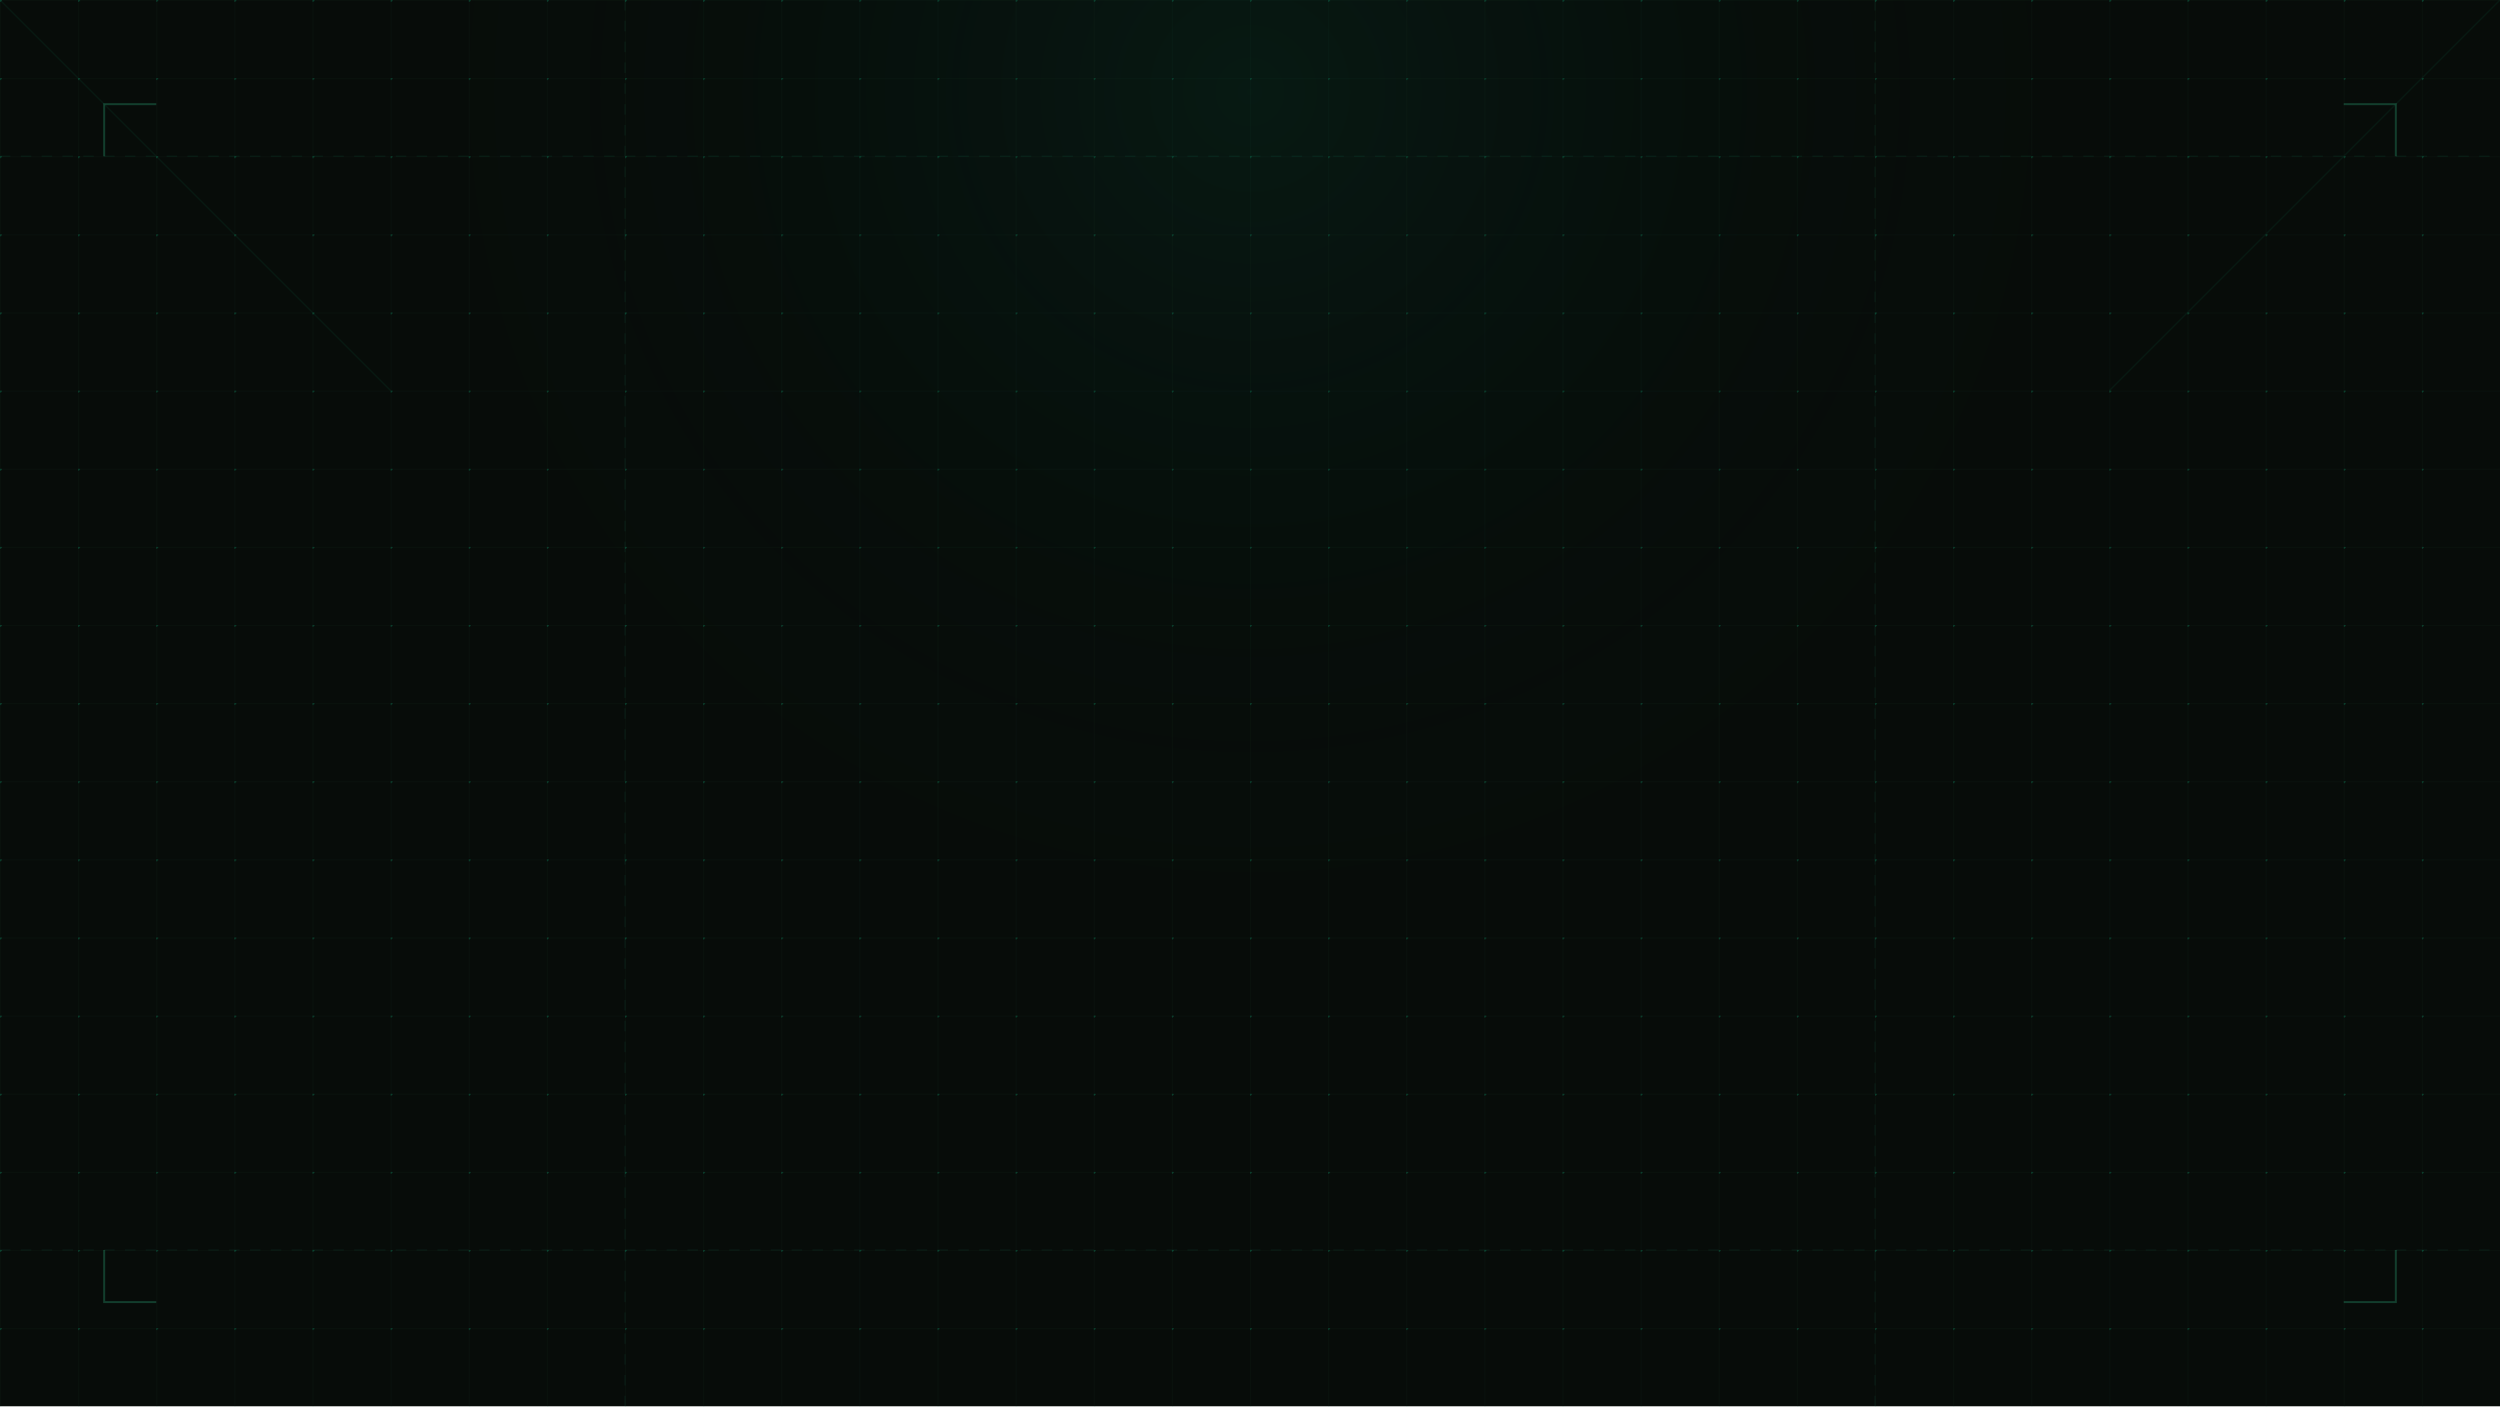
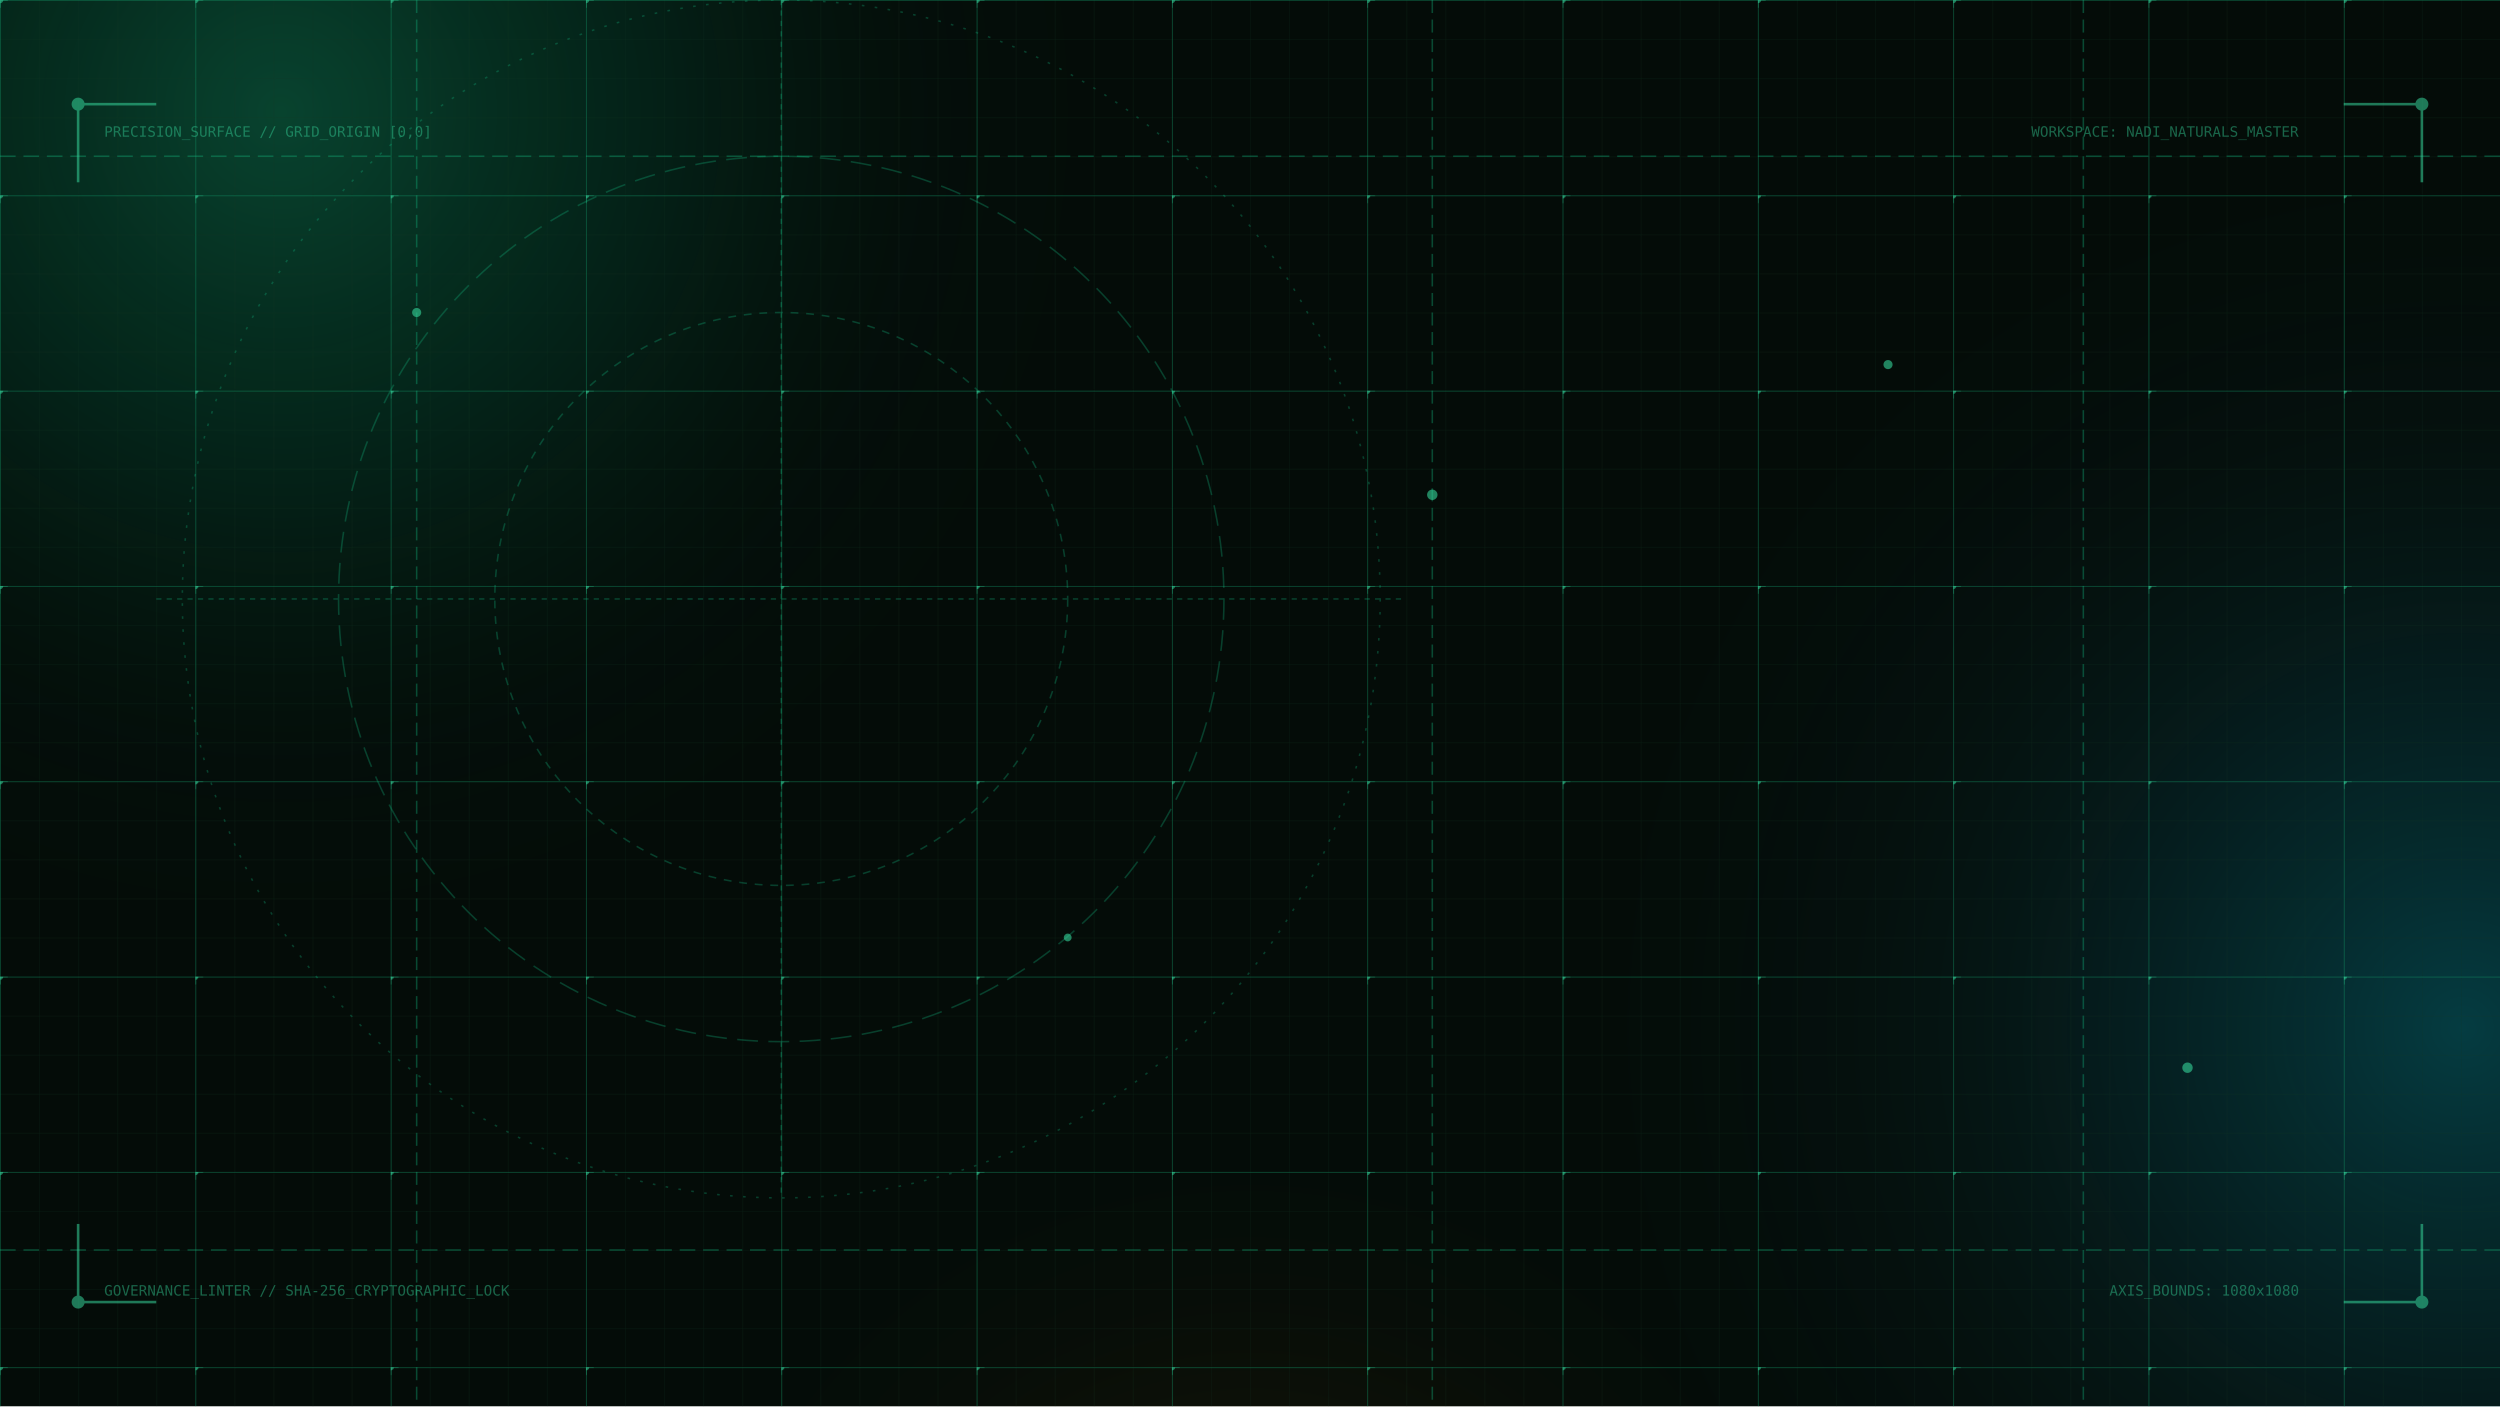
<svg xmlns="http://www.w3.org/2000/svg" viewBox="0 0 1920 1080" width="100%" height="100%">
  <defs>
-     <radialGradient id="studioCenterGlow" cx="50%" cy="30%" r="50%">
-       <stop offset="0%" stop-color="#064e3b" stop-opacity="0.20" />
-       <stop offset="60%" stop-color="#022c22" stop-opacity="0.06" />
-       <stop offset="100%" stop-color="#070c09" stop-opacity="0" />
+     <radialGradient id="studioMintGlow" cx="28%" cy="32%" r="45%">
+       <stop offset="0%" stop-color="#10b981" stop-opacity="0.32" />
+       <stop offset="45%" stop-color="#059669" stop-opacity="0.14" />
+       <stop offset="80%" stop-color="#022c22" stop-opacity="0.04" />
+       <stop offset="100%" stop-color="#040c08" stop-opacity="0" />
    </radialGradient>
-     <pattern id="precisionGrid" width="60" height="60" patternUnits="userSpaceOnUse">
-       <path d="M 60 0 L 0 0 0 60" fill="none" stroke="#13261c" stroke-width="0.8" opacity="0.35" />
-       <circle cx="0" cy="0" r="1.5" fill="#10b981" opacity="0.25" />
+     <radialGradient id="studioCyanGlow" cx="78%" cy="60%" r="50%">
+       <stop offset="0%" stop-color="#06b6d4" stop-opacity="0.28" />
+       <stop offset="50%" stop-color="#0e7490" stop-opacity="0.10" />
+       <stop offset="100%" stop-color="#040c08" stop-opacity="0" />
+     </radialGradient>
+     <radialGradient id="studioGoldGlow" cx="50%" cy="85%" r="40%">
+       <stop offset="0%" stop-color="#d97706" stop-opacity="0.18" />
+       <stop offset="100%" stop-color="#040c08" stop-opacity="0" />
+     </radialGradient>
+     <pattern id="studioMicroGrid" width="30" height="30" patternUnits="userSpaceOnUse">
+       <path d="M 30 0 L 0 0 0 30" fill="none" stroke="#123824" stroke-width="0.7" opacity="0.45" />
+     </pattern>
+     <pattern id="studioMajorGrid" width="150" height="150" patternUnits="userSpaceOnUse">
+       <rect width="150" height="150" fill="url(#studioMicroGrid)" />
+       <path d="M 150 0 L 0 0 0 150" fill="none" stroke="#10b981" stroke-width="1.2" opacity="0.4" />
+       <circle cx="0" cy="0" r="2.5" fill="#34d399" opacity="0.65" />
+       <path d="M -6 0 L 6 0 M 0 -6 L 0 6" stroke="#34d399" stroke-width="0.8" opacity="0.6" />
    </pattern>
  </defs>
-   <rect width="1920" height="1080" fill="#070c09" />
-   <rect width="1920" height="1080" fill="url(#precisionGrid)" />
-   <circle cx="960" cy="350" r="700" fill="url(#studioCenterGlow)" />
-   <g stroke="#10b981" stroke-width="1" opacity="0.08">
-     <line x1="0" y1="120" x2="1920" y2="120" stroke-dasharray="8 8" />
-     <line x1="0" y1="960" x2="1920" y2="960" stroke-dasharray="8 8" />
-     <line x1="480" y1="0" x2="480" y2="1080" stroke-dasharray="8 8" />
-     <line x1="1440" y1="0" x2="1440" y2="1080" stroke-dasharray="8 8" />
-     <line x1="0" y1="0" x2="300" y2="300" />
-     <line x1="1920" y1="0" x2="1620" y2="300" />
+   <rect width="1920" height="1080" fill="#040c08" />
+   <circle cx="540" cy="350" r="750" fill="url(#studioMintGlow)" />
+   <circle cx="1500" cy="650" r="700" fill="url(#studioCyanGlow)" />
+   <circle cx="960" cy="920" r="600" fill="url(#studioGoldGlow)" />
+   <rect width="1920" height="1080" fill="url(#studioMajorGrid)" opacity="0.85" />
+   <g stroke="#10b981" stroke-width="1.2" opacity="0.35">
+     <line x1="0" y1="120" x2="1920" y2="120" stroke-dasharray="12 6" />
+     <line x1="0" y1="960" x2="1920" y2="960" stroke-dasharray="12 6" />
+     <line x1="320" y1="0" x2="320" y2="1080" stroke-dasharray="10 5" />
+     <line x1="1100" y1="0" x2="1100" y2="1080" stroke-dasharray="10 5" />
+     <line x1="1600" y1="0" x2="1600" y2="1080" stroke-dasharray="10 5" />
  </g>
-   <g stroke="#34d399" stroke-width="1.5" opacity="0.25">
-     <path d="M 80 120 L 80 80 L 120 80" fill="none" />
-     <path d="M 1840 120 L 1840 80 L 1800 80" fill="none" />
-     <path d="M 80 960 L 80 1000 L 120 1000" fill="none" />
-     <path d="M 1840 960 L 1840 1000 L 1800 1000" fill="none" />
+   <g stroke="#34d399" stroke-width="2" opacity="0.55" fill="none">
+     <path d="M 60 140 L 60 80 L 120 80" />
+     <circle cx="60" cy="80" r="4" fill="#34d399" />
+     <path d="M 1860 140 L 1860 80 L 1800 80" />
+     <circle cx="1860" cy="80" r="4" fill="#34d399" />
+     <path d="M 60 940 L 60 1000 L 120 1000" />
+     <circle cx="60" cy="1000" r="4" fill="#34d399" />
+     <path d="M 1860 940 L 1860 1000 L 1800 1000" />
+     <circle cx="1860" cy="1000" r="4" fill="#34d399" />
+   </g>
+   <g stroke="#10b981" stroke-width="1.2" opacity="0.3" fill="none">
+     <circle cx="600" cy="460" r="220" stroke-dasharray="6 6" />
+     <circle cx="600" cy="460" r="340" stroke-dasharray="16 8" />
+     <circle cx="600" cy="460" r="460" stroke-dasharray="2 8" />
+     <line x1="120" y1="460" x2="1080" y2="460" stroke-dasharray="4 4" />
+     <line x1="600" y1="0" x2="600" y2="920" stroke-dasharray="4 4" />
+   </g>
+   <g fill="#34d399" opacity="0.45" font-family="monospace" font-size="11">
+     <text x="80" y="105">PRECISION_SURFACE // GRID_ORIGIN [0,0]</text>
+     <text x="80" y="995">GOVERNANCE_LINTER // SHA-256_CRYPTOGRAPHIC_LOCK</text>
+     <text x="1560" y="105">WORKSPACE: NADI_NATURALS_MASTER</text>
+     <text x="1620" y="995">AXIS_BOUNDS: 1080x1080</text>
+   </g>
+   <g fill="#34d399" opacity="0.6">
+     <circle cx="320" cy="240" r="3.5" />
+     <circle cx="1100" cy="380" r="4" />
+     <circle cx="820" cy="720" r="3" />
+     <circle cx="1450" cy="280" r="3.5" />
+     <circle cx="1680" cy="820" r="4" />
  </g>
</svg>
